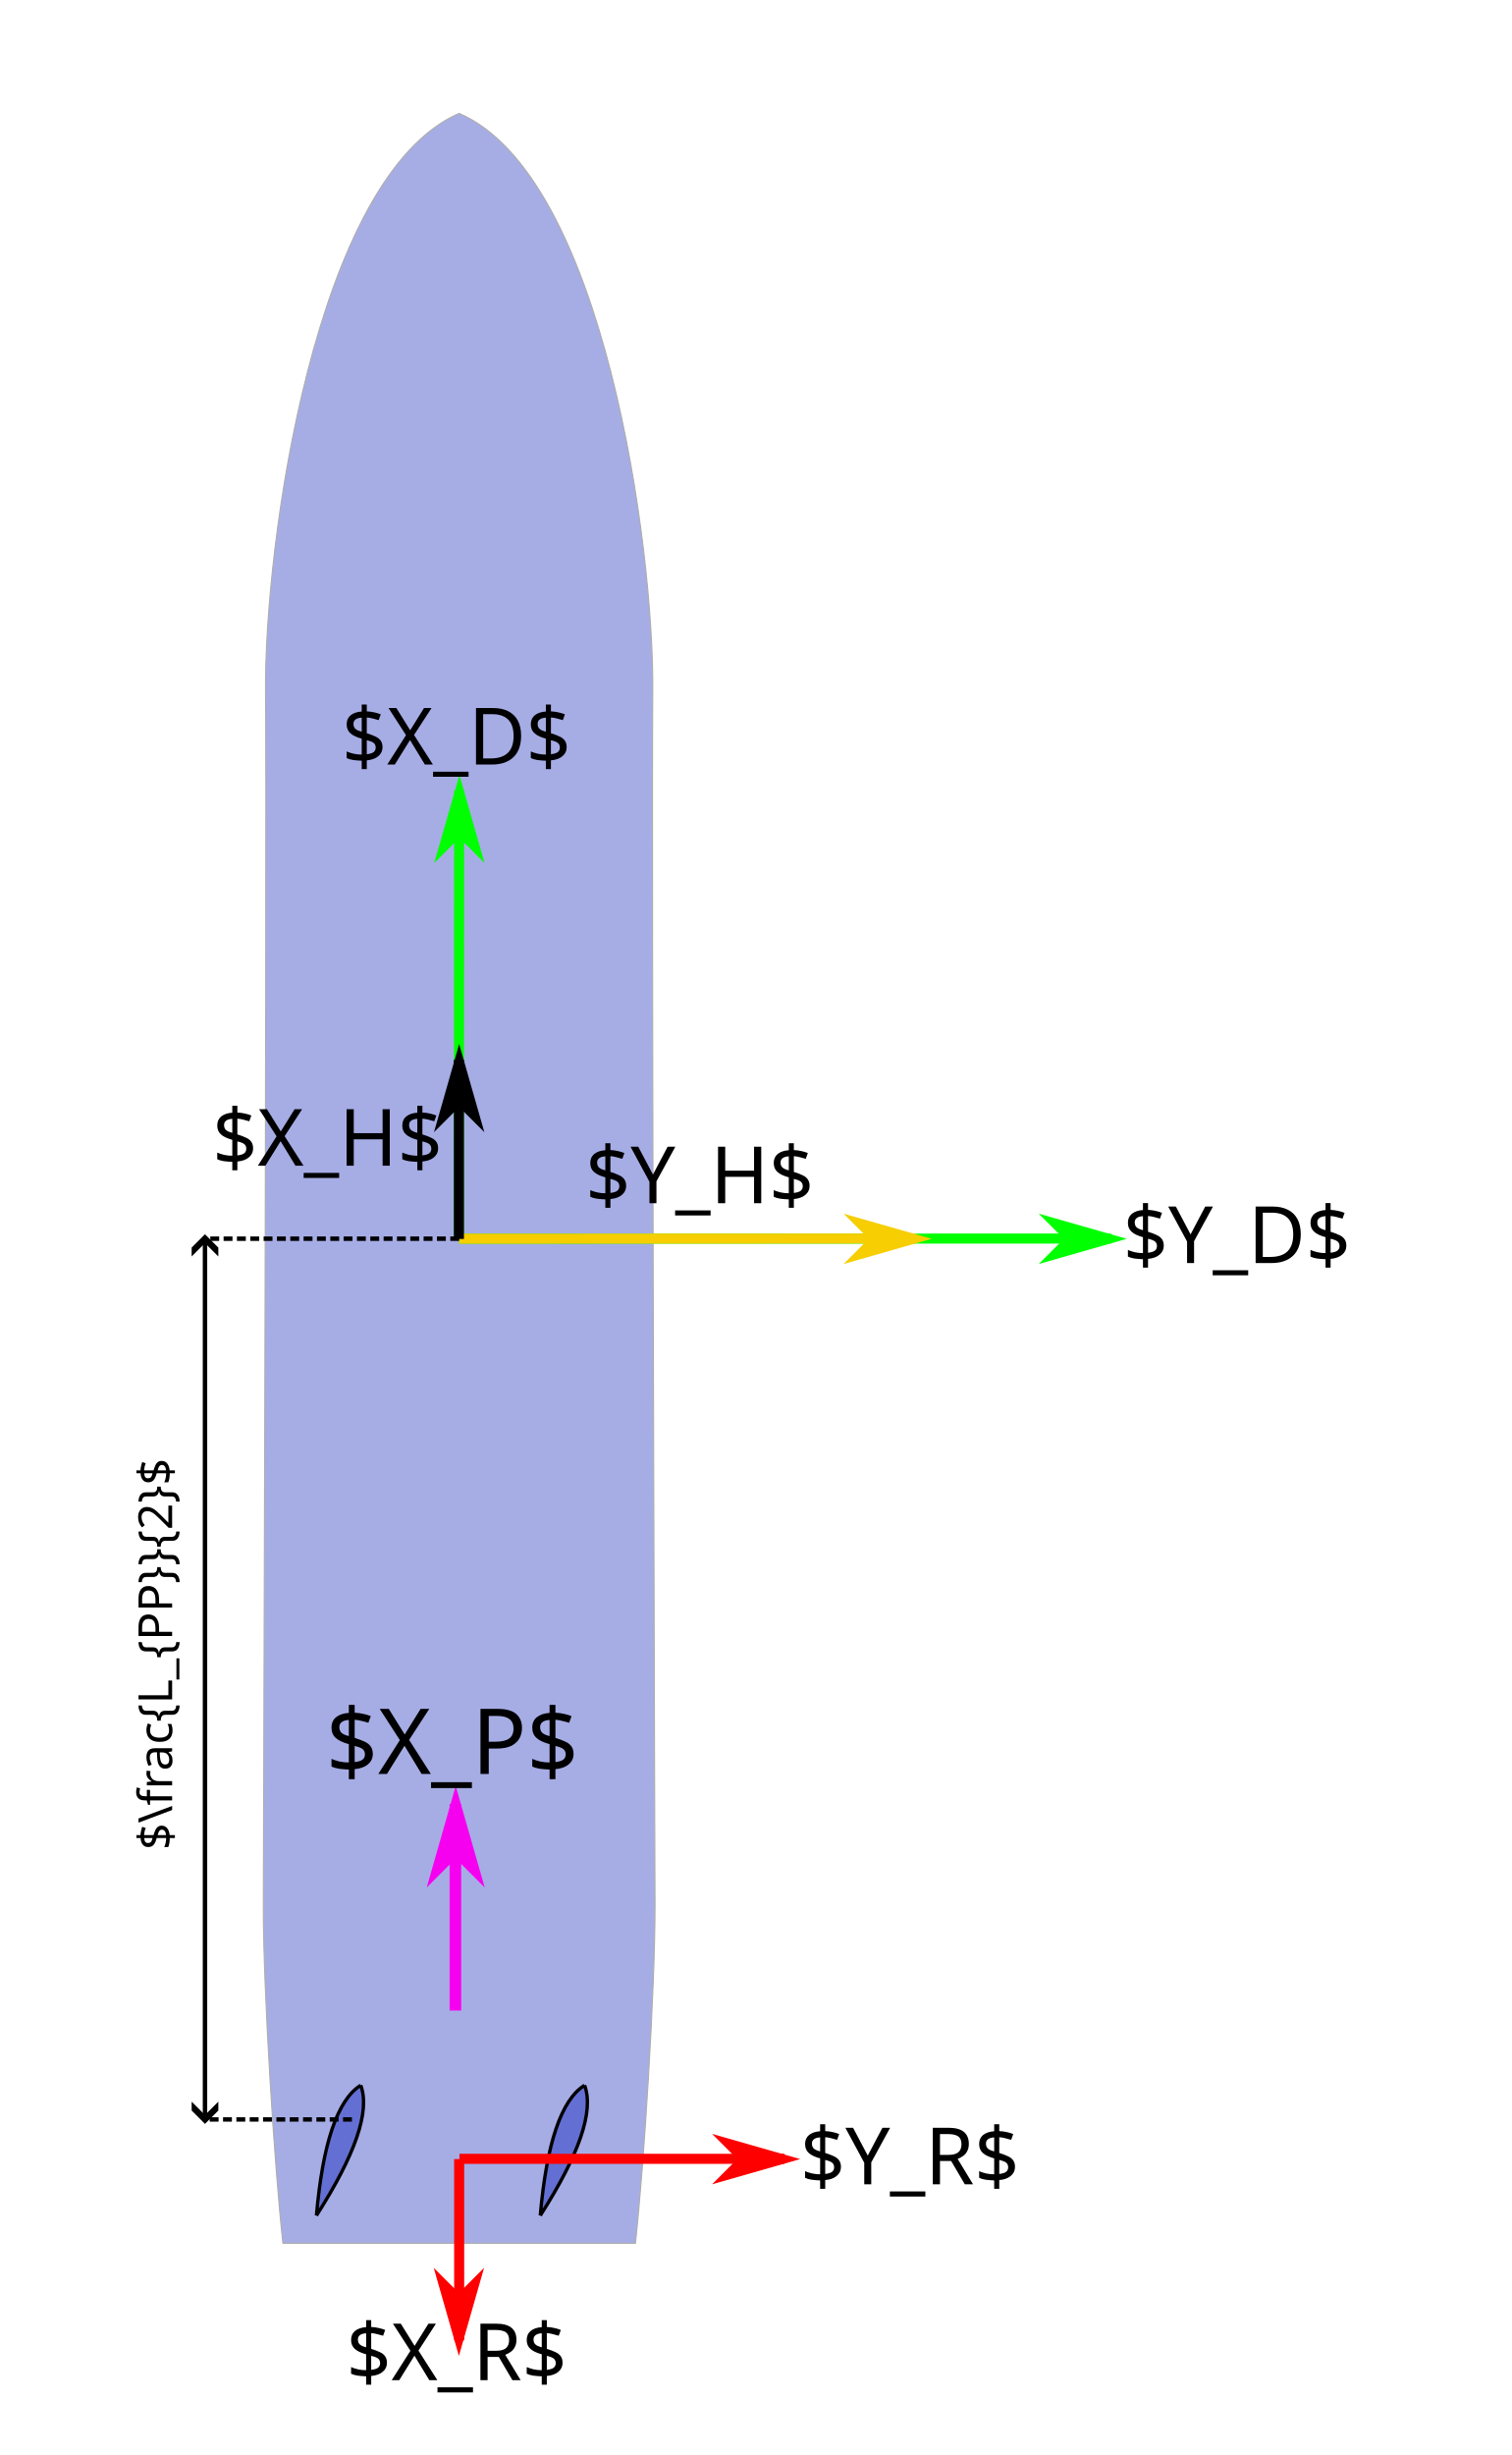
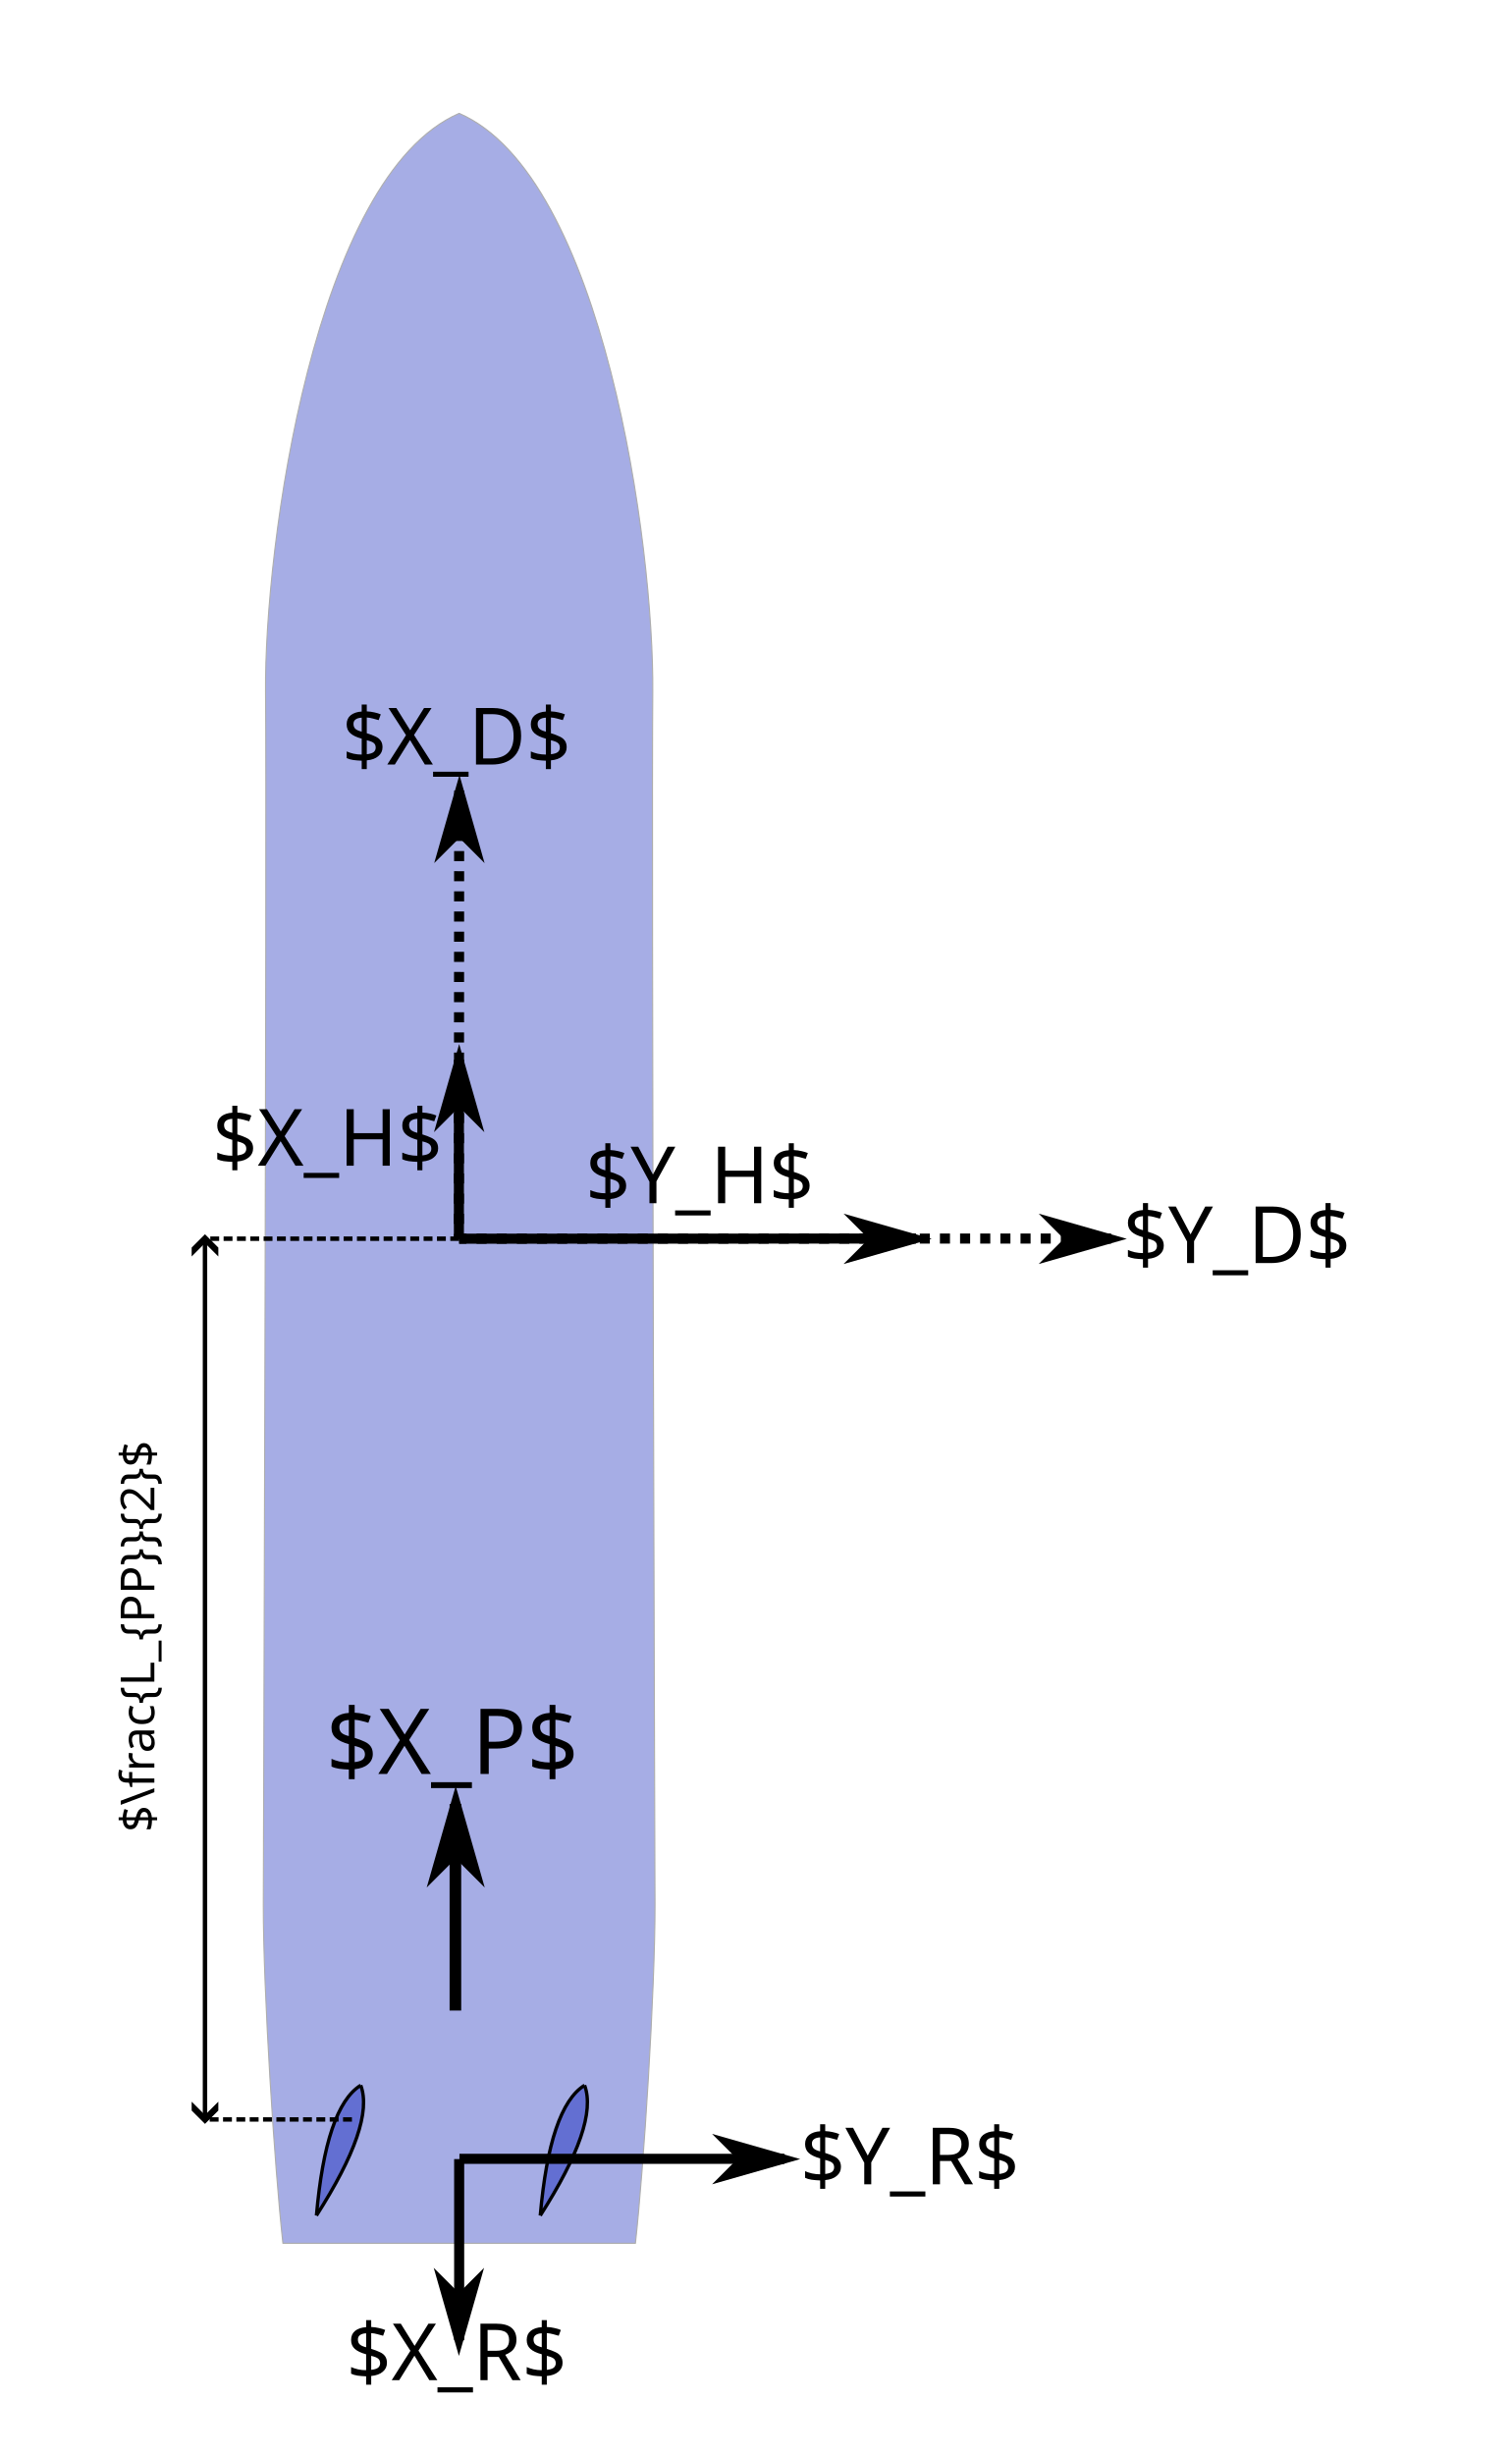
<svg xmlns="http://www.w3.org/2000/svg" width="170mm" height="276.127mm" viewBox="0 0 170 276.127" version="1.1" id="svg5" xml:space="preserve">
  <defs id="defs2">
    <marker style="overflow:visible" id="marker22589" refX="0" refY="0" orient="auto-start-reverse" markerWidth="5" markerHeight="6" viewBox="0 0 5 6" preserveAspectRatio="xMidYMid">
      <path style="fill:context-stroke;fill-rule:evenodd;stroke:none" d="m 1,0 -3,3 h -2 l 3,-3 -3,-3 h 2 z" id="path22587" />
    </marker>
    <marker style="overflow:visible" id="Arrow4" refX="0" refY="0" orient="auto-start-reverse" markerWidth="5" markerHeight="6" viewBox="0 0 5 6" preserveAspectRatio="xMidYMid">
      <path style="fill:context-stroke;fill-rule:evenodd;stroke:none" d="m 1,0 -3,3 h -2 l 3,-3 -3,-3 h 2 z" id="path1741" />
    </marker>
    <linearGradient id="linearGradient18296">
      <stop style="stop-color:#7781d7;stop-opacity:1;" offset="0" id="stop18294" />
    </linearGradient>
    <rect x="410.356" y="703.464" width="82.898" height="63.095" id="rect2929" />
    <rect x="166.453" y="700.889" width="81.197" height="44.333" id="rect11198" />
    <rect x="122.669" y="504.307" width="65.423" height="73.549" id="rect11068" />
    <rect x="410.356" y="703.464" width="82.898" height="63.095" id="rect3683" />
    <rect x="410.356" y="703.464" width="82.898" height="63.095" id="rect3738" />
    <rect x="410.356" y="703.464" width="82.898" height="63.095" id="rect3762" />
    <rect x="410.356" y="703.464" width="82.898" height="63.095" id="rect6978" />
    <rect x="410.356" y="703.464" width="82.898" height="63.095" id="rect8227" />
    <marker style="overflow:visible" id="Arrow1L" refX="4.696" refY="-0.027" orient="auto-start-reverse" markerWidth="8.75" markerHeight="5" viewBox="0 0 8.75 5" preserveAspectRatio="xMidYMid">
      <path style="fill:context-stroke;fill-rule:evenodd;stroke:none" d="M 0,0 5,-5 -12.5,0 5,5 Z" id="arrow1L" transform="scale(-0.5)" />
    </marker>
    <marker style="overflow:visible" id="Arrow1L-2" refX="4.696" refY="-0.027" orient="auto-start-reverse" markerWidth="8.75" markerHeight="5" viewBox="0 0 8.75 5" preserveAspectRatio="xMidYMid">
      <path style="fill:context-stroke;fill-rule:evenodd;stroke:none" d="M 0,0 5,-5 -12.5,0 5,5 Z" id="arrow1L-3" transform="scale(-0.5)" />
    </marker>
    <marker style="overflow:visible" id="Arrow1L-2-9" refX="4.696" refY="-0.027" orient="auto-start-reverse" markerWidth="8.75" markerHeight="5" viewBox="0 0 8.75 5" preserveAspectRatio="xMidYMid">
      <path style="fill:context-stroke;fill-rule:evenodd;stroke:none" d="M 0,0 5,-5 -12.5,0 5,5 Z" id="arrow1L-3-2" transform="scale(-0.5)" />
    </marker>
  </defs>
  <g id="layer1" style="display:inline" transform="translate(-8.1093,-20.87334)">
    <g id="g555" transform="matrix(1.259099,0,0,1.259099,-69.1755,-27.20953)">
      <a id="a4772" style="fill:#7781d7;fill-opacity:0.652;stroke:#adadad;stroke-opacity:1">
        <path id="path1055" style="display:inline;fill:#7781d7;fill-opacity:0.652;stroke:#adadad;stroke-width:0.1;stroke-linejoin:round;stroke-opacity:1;paint-order:markers fill stroke" d="m 84.909,208.336 c -0.014,7.599 1.001,23.553 1.75,30.249 h 15.747 15.747 c 0.749,-6.696 1.764,-22.65 1.75,-30.249 0,0 -0.322,-95.214 -0.2,-108.291 0.122,-13.077 -4.373,-46.129 -17.297,-51.729 -12.924,5.599 -17.419,38.652 -17.297,51.729 0.122,13.077 -0.2,108.291 -0.2,108.291 z" />
      </a>
      <g id="g2726" transform="rotate(20,97.86245,269.0933)">
        <path id="path7777-0" style="display:inline;fill:#404ec7;fill-opacity:0.652;stroke:#000000;stroke-width:0.3;stroke-linejoin:round;stroke-dasharray:none;stroke-opacity:1" d="m 97.398,221.773 c 1.607,1.876 1.66,6.021 0.261,12.286 m -0.261,-12.286 c -1.526,1.942 -1.403,6.085 0.261,12.286" />
      </g>
      <g id="g2726-3" transform="rotate(20,87.86245,212.3805)" style="display:inline">
        <path id="path7777-0-5" style="display:inline;fill:#404ec7;fill-opacity:0.652;stroke:#000000;stroke-width:0.3;stroke-linejoin:round;stroke-dasharray:none;stroke-opacity:1" d="m 97.398,221.773 c 1.607,1.876 1.66,6.021 0.261,12.286 m -0.261,-12.286 c -1.526,1.942 -1.403,6.085 0.261,12.286" />
      </g>
      <path style="display:none;fill:#5a63fe;fill-opacity:1;stroke:#b90303;stroke-width:0.3;stroke-linejoin:round;stroke-dasharray:none;stroke-opacity:1;paint-order:markers fill stroke" d="M 102.406,48.317 V 243.94" id="path5693" />
    </g>
    <g id="global_reference_frame" style="display:none" transform="translate(44.74468,-9.939022)">
      <path style="display:inline;fill:#000000;fill-opacity:0.652;stroke:#000000;stroke-width:0.5;stroke-linejoin:round;stroke-dasharray:none;stroke-opacity:1;marker-start:url(#Arrow1L-2)" d="m 57.661,106.229 v 52.551" id="path238" />
      <path style="display:inline;fill:#000000;fill-opacity:0.652;stroke:#000000;stroke-width:0.5;stroke-linejoin:round;stroke-dasharray:none;stroke-opacity:1;marker-start:url(#Arrow1L-2-9)" d="M 124.42,158.767 H 57.675" id="path238-7" />
    </g>
    <g id="g6104" transform="matrix(1.259099,0,0,1.259099,-69.1755,-27.20953)">
-       <path style="display:inline;fill:#94952d;fill-opacity:0.652;stroke:#ff0001;stroke-width:0.9;stroke-linejoin:round;stroke-dasharray:none;stroke-opacity:1;marker-start:url(#Arrow1L)" d="M 102.406,247.247 V 231.06" id="V" />
+       <path style="display:inline;fill:#94952d;fill-opacity:0.652;stroke:#000000;stroke-width:0.9;stroke-linejoin:round;stroke-dasharray:none;stroke-opacity:1;marker-start:url(#Arrow1L)" d="M 102.406,247.247 V 231.06" id="V" />
      <text xml:space="preserve" style="font-size:7.056px;line-height:1.5;font-family:'Baskerville Old Face';-inkscape-font-specification:'Baskerville Old Face, Normal';display:inline;fill:#000000;fill-opacity:1;stroke:none;stroke-width:0.3;stroke-linejoin:round;stroke-dasharray:none;stroke-opacity:1;paint-order:markers fill stroke" x="92.312" y="250.81" id="text5983">
        <tspan style="fill:#000000;fill-opacity:1;stroke:none;stroke-width:0.3" x="92.312" y="250.81" id="tspan6035">$X_R$</tspan>
      </text>
    </g>
    <g id="g6276" transform="matrix(0,1.259099,-1.259099,0,350.7208,134.7478)">
-       <path style="display:inline;fill:#94952d;fill-opacity:0.652;stroke:#ff0001;stroke-width:0.9;stroke-linejoin:round;stroke-dasharray:none;stroke-opacity:1;marker-start:url(#Arrow1L)" d="m 102.406,202.01 v 29.049" id="path6270" />
+       <path style="display:inline;fill:#94952d;fill-opacity:0.652;stroke:#000000;stroke-width:0.9;stroke-linejoin:round;stroke-dasharray:none;stroke-opacity:1;marker-start:url(#Arrow1L)" d="m 102.406,202.01 v 29.049" id="path6270" />
      <text xml:space="preserve" style="font-size:7.056px;line-height:1.5;font-family:'Baskerville Old Face';-inkscape-font-specification:'Baskerville Old Face, Normal';display:inline;fill:#000000;fill-opacity:1;stroke:none;stroke-width:0.3;stroke-linejoin:round;stroke-dasharray:none;stroke-opacity:1;paint-order:markers fill stroke" x="-200.612" y="104.68" id="text6274" transform="rotate(-90)">
        <tspan style="fill:#000000;fill-opacity:1;stroke:none;stroke-width:0.3" x="-200.612" y="104.68" id="tspan6272">$Y_R$</tspan>
      </text>
    </g>
    <g id="g6460" transform="matrix(0,1.450481,-1.450481,0,408.2745,-81.46954)" style="display:none">
      <g id="g6477">
        <path style="display:inline;fill:#94952d;fill-opacity:0.652;stroke:#f6ce01;stroke-width:0.9;stroke-linejoin:round;stroke-dasharray:none;stroke-opacity:1;marker-start:url(#Arrow1L)" d="m 102.406,202.01 v 29.049" id="path6454" />
        <text xml:space="preserve" style="font-size:7.056px;line-height:1.5;font-family:'Baskerville Old Face';-inkscape-font-specification:'Baskerville Old Face, Normal';display:inline;fill:#000000;fill-opacity:1;stroke:none;stroke-width:0.3;stroke-linejoin:round;stroke-dasharray:none;stroke-opacity:1;paint-order:markers fill stroke" x="-200.612" y="104.68" id="text6458" transform="rotate(-90)">
          <tspan style="fill:#000000;fill-opacity:1;stroke:none;stroke-width:0.3" x="-200.612" y="104.68" id="tspan6456">$Y_R$</tspan>
        </text>
      </g>
      <g id="g6468" style="display:inline" transform="rotate(-90,102.43,231.0596)">
        <path style="display:inline;fill:#94952d;fill-opacity:0.652;stroke:#f6ce01;stroke-width:0.9;stroke-linejoin:round;stroke-dasharray:none;stroke-opacity:1;marker-start:url(#Arrow1L)" d="m 102.406,215.044 v 16.015" id="path6462" />
        <text xml:space="preserve" style="font-size:7.056px;line-height:1.5;font-family:'Baskerville Old Face';-inkscape-font-specification:'Baskerville Old Face, Normal';display:inline;fill:#000000;fill-opacity:1;stroke:none;stroke-width:0.3;stroke-linejoin:round;stroke-dasharray:none;stroke-opacity:1;paint-order:markers fill stroke" x="92.36" y="210.716" id="text6466">
          <tspan style="fill:#000000;fill-opacity:1;stroke:none;stroke-width:0.3" x="92.36" y="210.716" id="tspan6464">$X_R$</tspan>
        </text>
      </g>
    </g>
    <g id="g6568" transform="matrix(0,1.259099,-1.259099,0,350.6905,31.25694)">
      <g id="g6558">
-         <path style="display:inline;fill:#94952d;fill-opacity:0.652;stroke:#00ff01;stroke-width:0.9;stroke-linejoin:round;stroke-dasharray:none;stroke-opacity:1;marker-start:url(#Arrow1L)" d="m 102.393,172.806 0.013,58.254" id="path6552" />
+         <path style="display:inline;fill:#94952d;fill-opacity:0.652;stroke:#000000;stroke-width:0.9;stroke-linejoin:round;stroke-dasharray:0.9,0.9;stroke-opacity:1;marker-start:url(#Arrow1L);stroke-dashoffset:0" d="m 102.393,172.806 0.013,58.254" id="path6552" />
        <text xml:space="preserve" style="font-size:7.056px;line-height:1.5;font-family:'Baskerville Old Face';-inkscape-font-specification:'Baskerville Old Face, Normal';display:inline;fill:#000000;fill-opacity:1;stroke:none;stroke-width:0.3;stroke-linejoin:round;stroke-dasharray:none;stroke-opacity:1;paint-order:markers fill stroke" x="-171.745" y="104.582" id="text6556" transform="rotate(-90)">
          <tspan style="fill:#000000;fill-opacity:1;stroke:none;stroke-width:0.3" x="-171.745" y="104.582" id="tspan6554">$Y_D$</tspan>
        </text>
      </g>
      <g id="g6566" style="display:inline" transform="rotate(-90,102.43,231.0596)">
-         <path style="display:inline;fill:#7781d7;fill-opacity:1;fill-rule:evenodd;stroke:#00ff01;stroke-width:0.9;stroke-linejoin:round;stroke-dasharray:none;stroke-opacity:1;marker-start:url(#Arrow1L)" d="m 102.43,191.007 -0.024,40.052" id="path6560" />
+         <path style="display:inline;fill:#7781d7;fill-opacity:1;fill-rule:evenodd;stroke:#000000;stroke-width:0.9;stroke-linejoin:round;stroke-dasharray:0.9,0.9;stroke-opacity:1;marker-start:url(#Arrow1L);stroke-dashoffset:0" d="m 102.43,191.007 -0.024,40.052" id="path6560" />
        <text xml:space="preserve" style="font-size:7.056px;line-height:1.5;font-family:'Baskerville Old Face';-inkscape-font-specification:'Baskerville Old Face, Normal';display:inline;fill:#000000;fill-opacity:1;stroke:none;stroke-width:0.3;stroke-linejoin:round;stroke-dasharray:none;stroke-opacity:1;paint-order:markers fill stroke" x="91.941" y="188.679" id="text6564">
          <tspan style="fill:#000000;fill-opacity:1;stroke:none;stroke-width:0.3" x="91.941" y="188.679" id="tspan6570">$X_D$</tspan>
        </text>
      </g>
    </g>
    <g id="g6495" transform="matrix(0,1.259099,-1.259099,0,350.6905,31.25694)" style="display:inline">
      <g id="g6485">
-         <path style="display:inline;fill:#94952d;fill-opacity:0.652;stroke:#f6ce01;stroke-width:0.9;stroke-linejoin:round;stroke-dasharray:none;stroke-opacity:1;marker-start:url(#Arrow1L)" d="m 102.393,190.239 0.013,40.82" id="path6479" />
+         <path style="display:inline;fill:#94952d;fill-opacity:0.652;stroke:#000000;stroke-width:0.9;stroke-linejoin:round;stroke-dasharray:none;stroke-opacity:1;marker-start:url(#Arrow1L)" d="m 102.393,190.239 0.013,40.82" id="path6479" />
        <text xml:space="preserve" style="font-size:7.056px;line-height:1.5;font-family:'Baskerville Old Face';-inkscape-font-specification:'Baskerville Old Face, Normal';display:inline;fill:#000000;fill-opacity:1;stroke:none;stroke-width:0.3;stroke-linejoin:round;stroke-dasharray:none;stroke-opacity:1;paint-order:markers fill stroke" x="-219.783" y="99.239" id="text6483" transform="rotate(-90)">
          <tspan style="fill:#000000;fill-opacity:1;stroke:none;stroke-width:0.3" x="-219.783" y="99.239" id="tspan6481">$Y_H$</tspan>
        </text>
      </g>
      <g id="g6493" style="display:inline" transform="rotate(-90,102.43,231.0596)">
        <path style="display:inline;fill:#94952d;fill-opacity:0.652;stroke:#000000;stroke-width:0.9;stroke-linejoin:round;stroke-dasharray:none;stroke-opacity:1;marker-start:url(#Arrow1L)" d="m 102.406,215.044 v 16.015" id="path6487" />
        <text xml:space="preserve" style="font-size:7.056px;line-height:1.5;font-family:'Baskerville Old Face';-inkscape-font-specification:'Baskerville Old Face, Normal';display:inline;fill:#000000;fill-opacity:1;stroke:none;stroke-width:0.3;stroke-linejoin:round;stroke-dasharray:none;stroke-opacity:1;paint-order:markers fill stroke" x="80.378" y="224.516" id="text6491">
          <tspan style="fill:#000000;fill-opacity:1;stroke:none;stroke-width:0.3" x="80.378" y="224.516" id="tspan6489">$X_H$</tspan>
        </text>
      </g>
    </g>
    <g id="g19530" transform="matrix(0,1.450481,-1.450481,0,394.5224,98.43717)" style="display:inline">
      <g id="g19528" style="display:inline" transform="rotate(-90,102.43,231.0596)">
-         <path style="display:inline;fill:#922d95;fill-opacity:0.652;stroke:#f601ef;stroke-width:0.9;stroke-linejoin:round;stroke-dasharray:none;stroke-opacity:1;marker-start:url(#Arrow1L)" d="m 102.406,215.044 v 16.015" id="path19522" />
+         <path style="display:inline;fill:#922d95;fill-opacity:0.652;stroke:#000000;stroke-width:0.9;stroke-linejoin:round;stroke-dasharray:none;stroke-opacity:1;marker-start:url(#Arrow1L)" d="m 102.406,215.044 v 16.015" id="path19522" />
        <text xml:space="preserve" style="font-size:7.056px;line-height:1.5;font-family:'Baskerville Old Face';-inkscape-font-specification:'Baskerville Old Face, Normal';display:inline;fill:#000000;fill-opacity:1;stroke:none;stroke-width:0.3;stroke-linejoin:round;stroke-dasharray:none;stroke-opacity:1;paint-order:markers fill stroke" x="92.36" y="212.716" id="text19526">
          <tspan style="fill:#000000;fill-opacity:1;stroke:none;stroke-width:0.3" x="92.36" y="212.716" id="tspan19524">$X_P$</tspan>
        </text>
      </g>
    </g>
    <path style="fill:#922d95;fill-opacity:0.652;fill-rule:evenodd;stroke:#000000;stroke-width:0.5;stroke-linejoin:round;stroke-dasharray:1, 0.5;stroke-dashoffset:0;stroke-opacity:1;paint-order:markers fill stroke" d="M 47.7,259.259 H 31.17" id="path21354" />
    <path style="display:inline;fill:#922d95;fill-opacity:0.652;fill-rule:evenodd;stroke:#000000;stroke-width:0.5;stroke-linejoin:round;stroke-dasharray:1, 0.5;stroke-dashoffset:0;stroke-opacity:1;paint-order:markers fill stroke" d="M 59.764,160.196 H 31.17" id="path21354-0" />
    <path style="fill:#922d95;fill-opacity:0.652;fill-rule:evenodd;stroke:#000000;stroke-width:0.5;stroke-linejoin:round;stroke-dasharray:none;stroke-dashoffset:0;stroke-opacity:1;paint-order:markers fill stroke;marker-start:url(#Arrow4);marker-end:url(#marker22589)" d="M 31.17,259.259 V 160.196" id="path22218" />
-     <text xml:space="preserve" style="font-style:normal;font-variant:normal;font-weight:normal;font-stretch:normal;font-size:5.292px;line-height:1.5;font-family:'Baskerville Old Face';-inkscape-font-specification:'Baskerville Old Face, Normal';font-variant-ligatures:normal;font-variant-caps:normal;font-variant-numeric:normal;font-variant-east-asian:normal;display:inline;fill:#000000;fill-opacity:1;stroke:none;stroke-width:0.435;stroke-linejoin:round;stroke-dasharray:none;stroke-opacity:1;paint-order:markers fill stroke" x="-228.95" y="27.473" id="text19526-7" transform="rotate(-90)">
-       <tspan style="font-style:normal;font-variant:normal;font-weight:normal;font-stretch:normal;font-size:5.292px;font-family:'Baskerville Old Face';-inkscape-font-specification:'Baskerville Old Face, Normal';font-variant-ligatures:normal;font-variant-caps:normal;font-variant-numeric:normal;font-variant-east-asian:normal;fill:#000000;fill-opacity:1;stroke:none;stroke-width:0.435" x="-228.95" y="27.473" id="tspan22836">$\frac{L_{PP}}{2}$</tspan>
+     <text xml:space="preserve" style="font-style:normal;font-variant:normal;font-weight:normal;font-stretch:normal;font-size:5.292px;line-height:1.5;font-family:'Baskerville Old Face';-inkscape-font-specification:'Baskerville Old Face, Normal';font-variant-ligatures:normal;font-variant-caps:normal;font-variant-numeric:normal;font-variant-east-asian:normal;display:inline;fill:#000000;fill-opacity:1;stroke:none;stroke-width:0.435;stroke-linejoin:round;stroke-dasharray:none;stroke-opacity:1;paint-order:markers fill stroke" x="-226.95" y="25.473" id="text19526-7" transform="rotate(-90)">
+       <tspan style="font-style:normal;font-variant:normal;font-weight:normal;font-stretch:normal;font-size:5.292px;font-family:'Baskerville Old Face';-inkscape-font-specification:'Baskerville Old Face, Normal';font-variant-ligatures:normal;font-variant-caps:normal;font-variant-numeric:normal;font-variant-east-asian:normal;fill:#000000;fill-opacity:1;stroke:none;stroke-width:0.435" x="-226.95" y="25.473" id="tspan22836">$\frac{L_{PP}}{2}$</tspan>
    </text>
  </g>
</svg>
